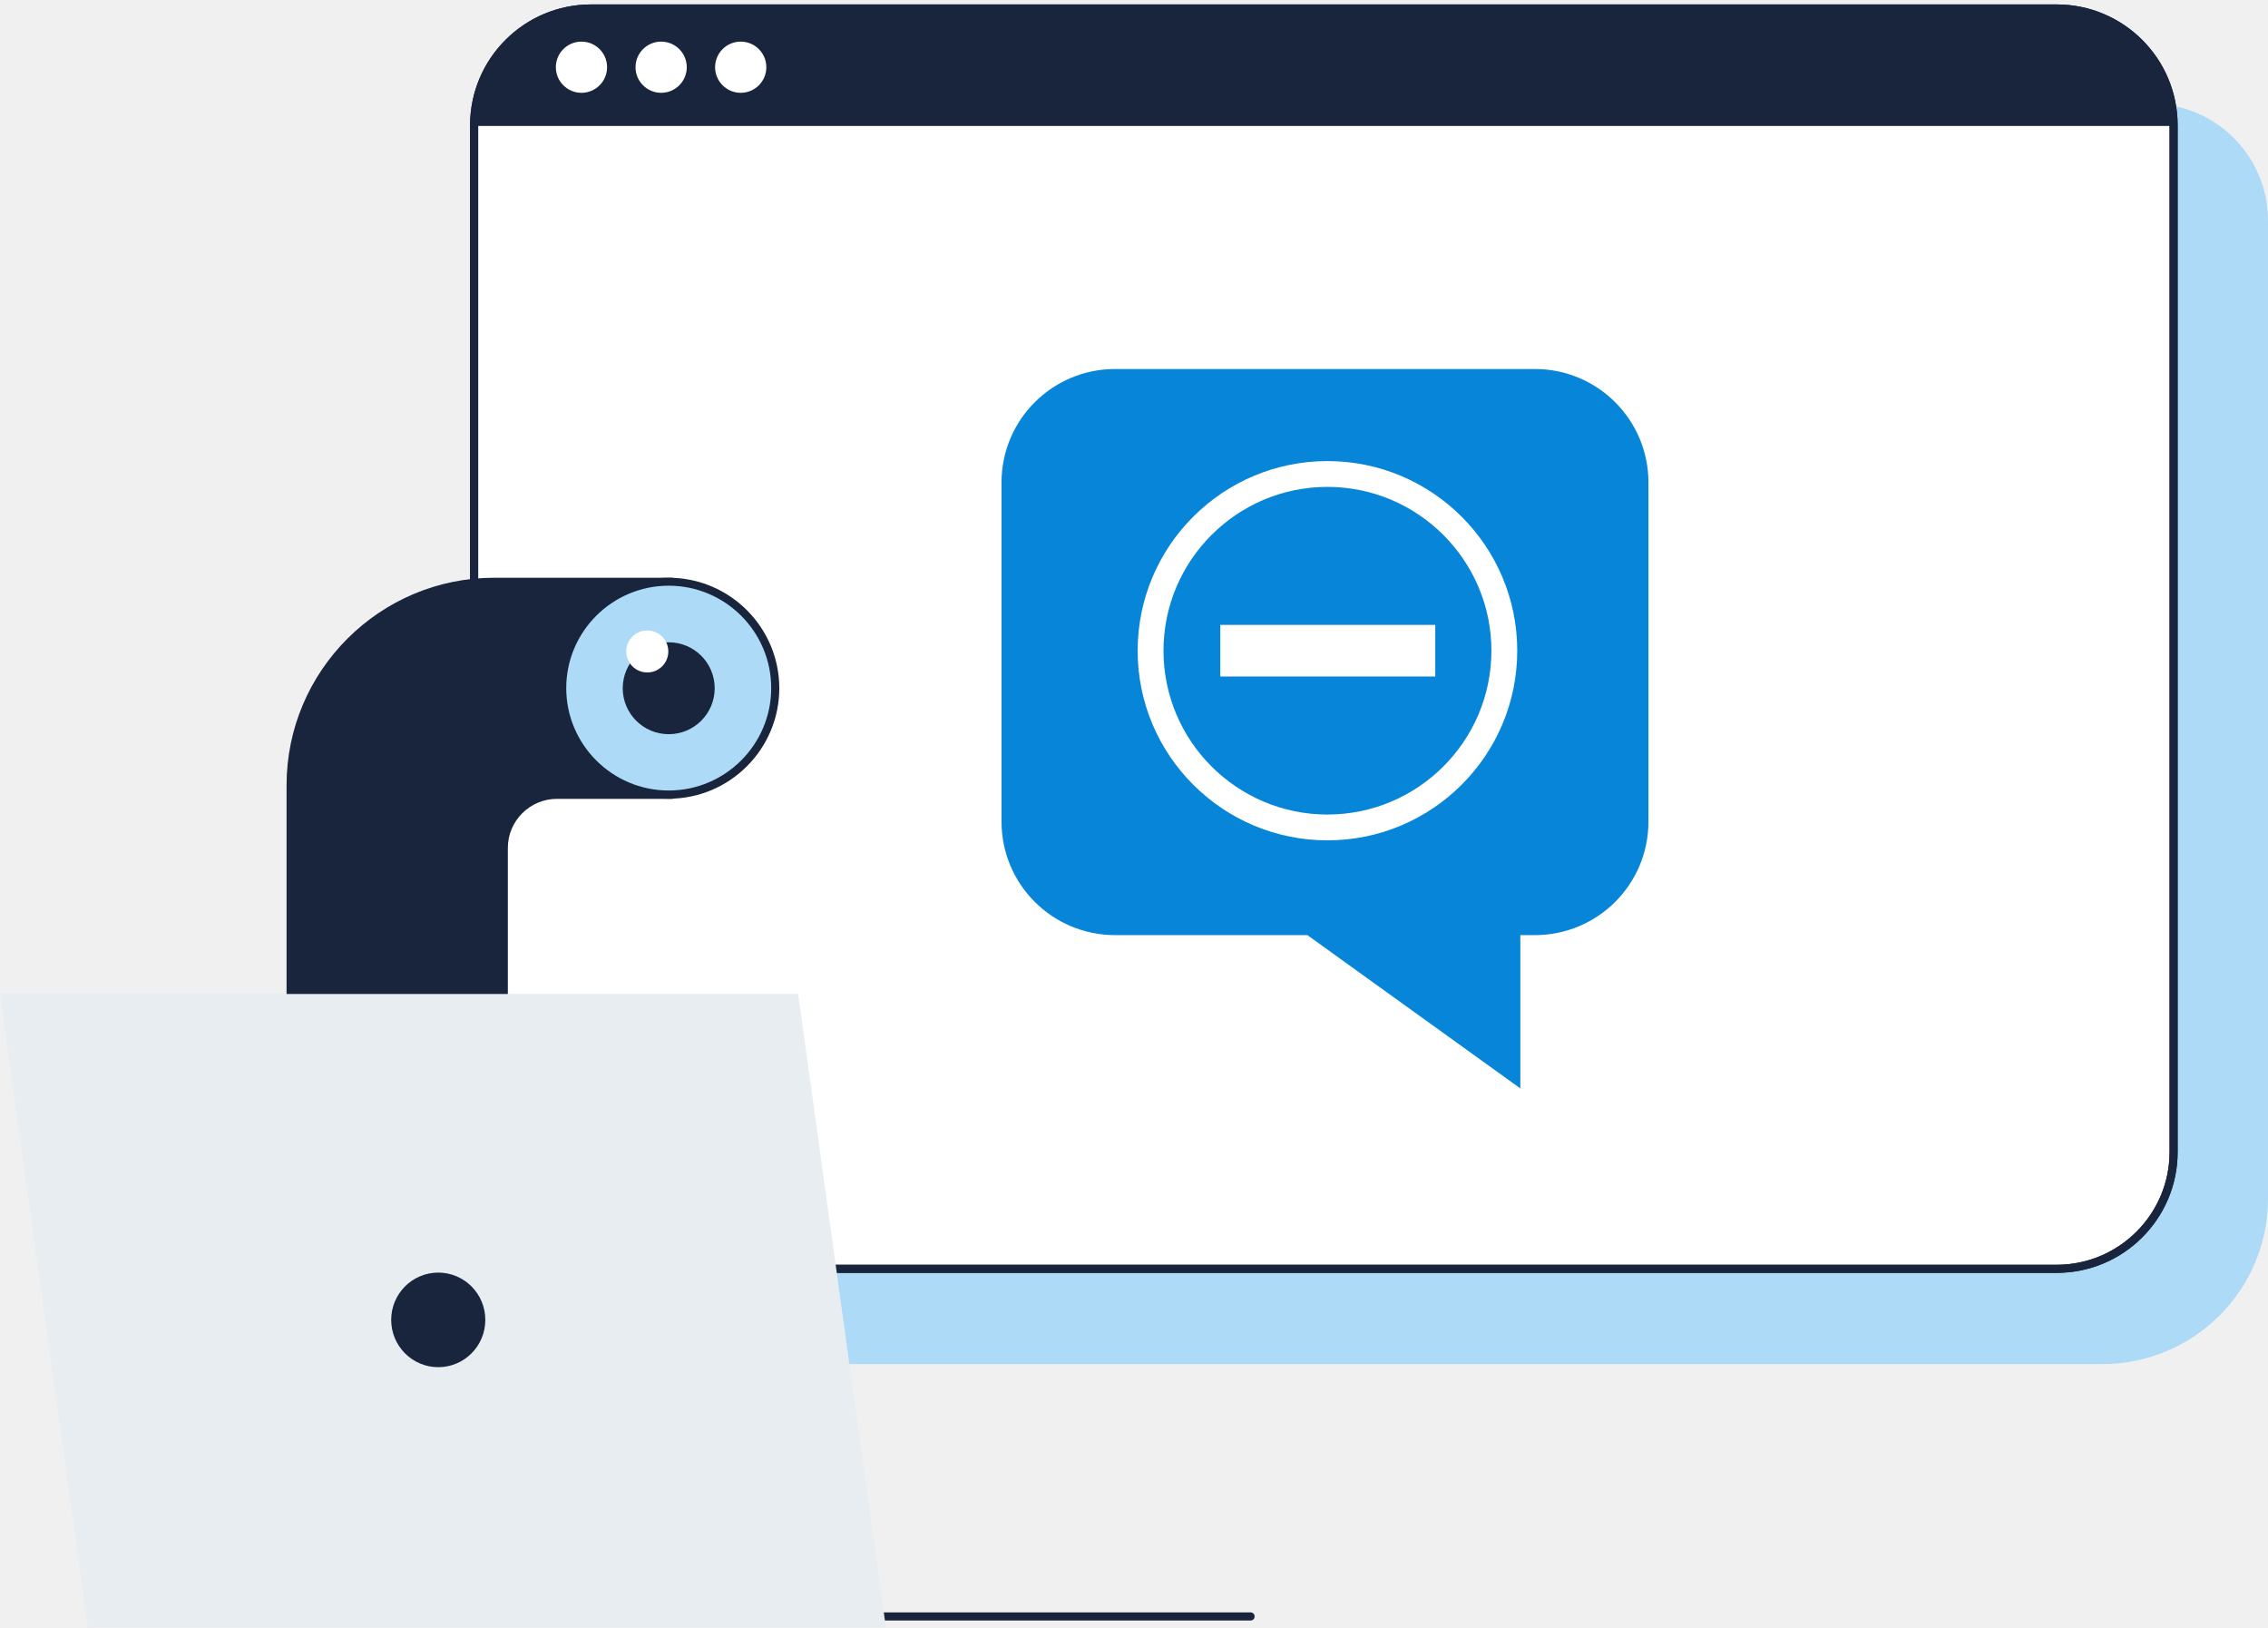
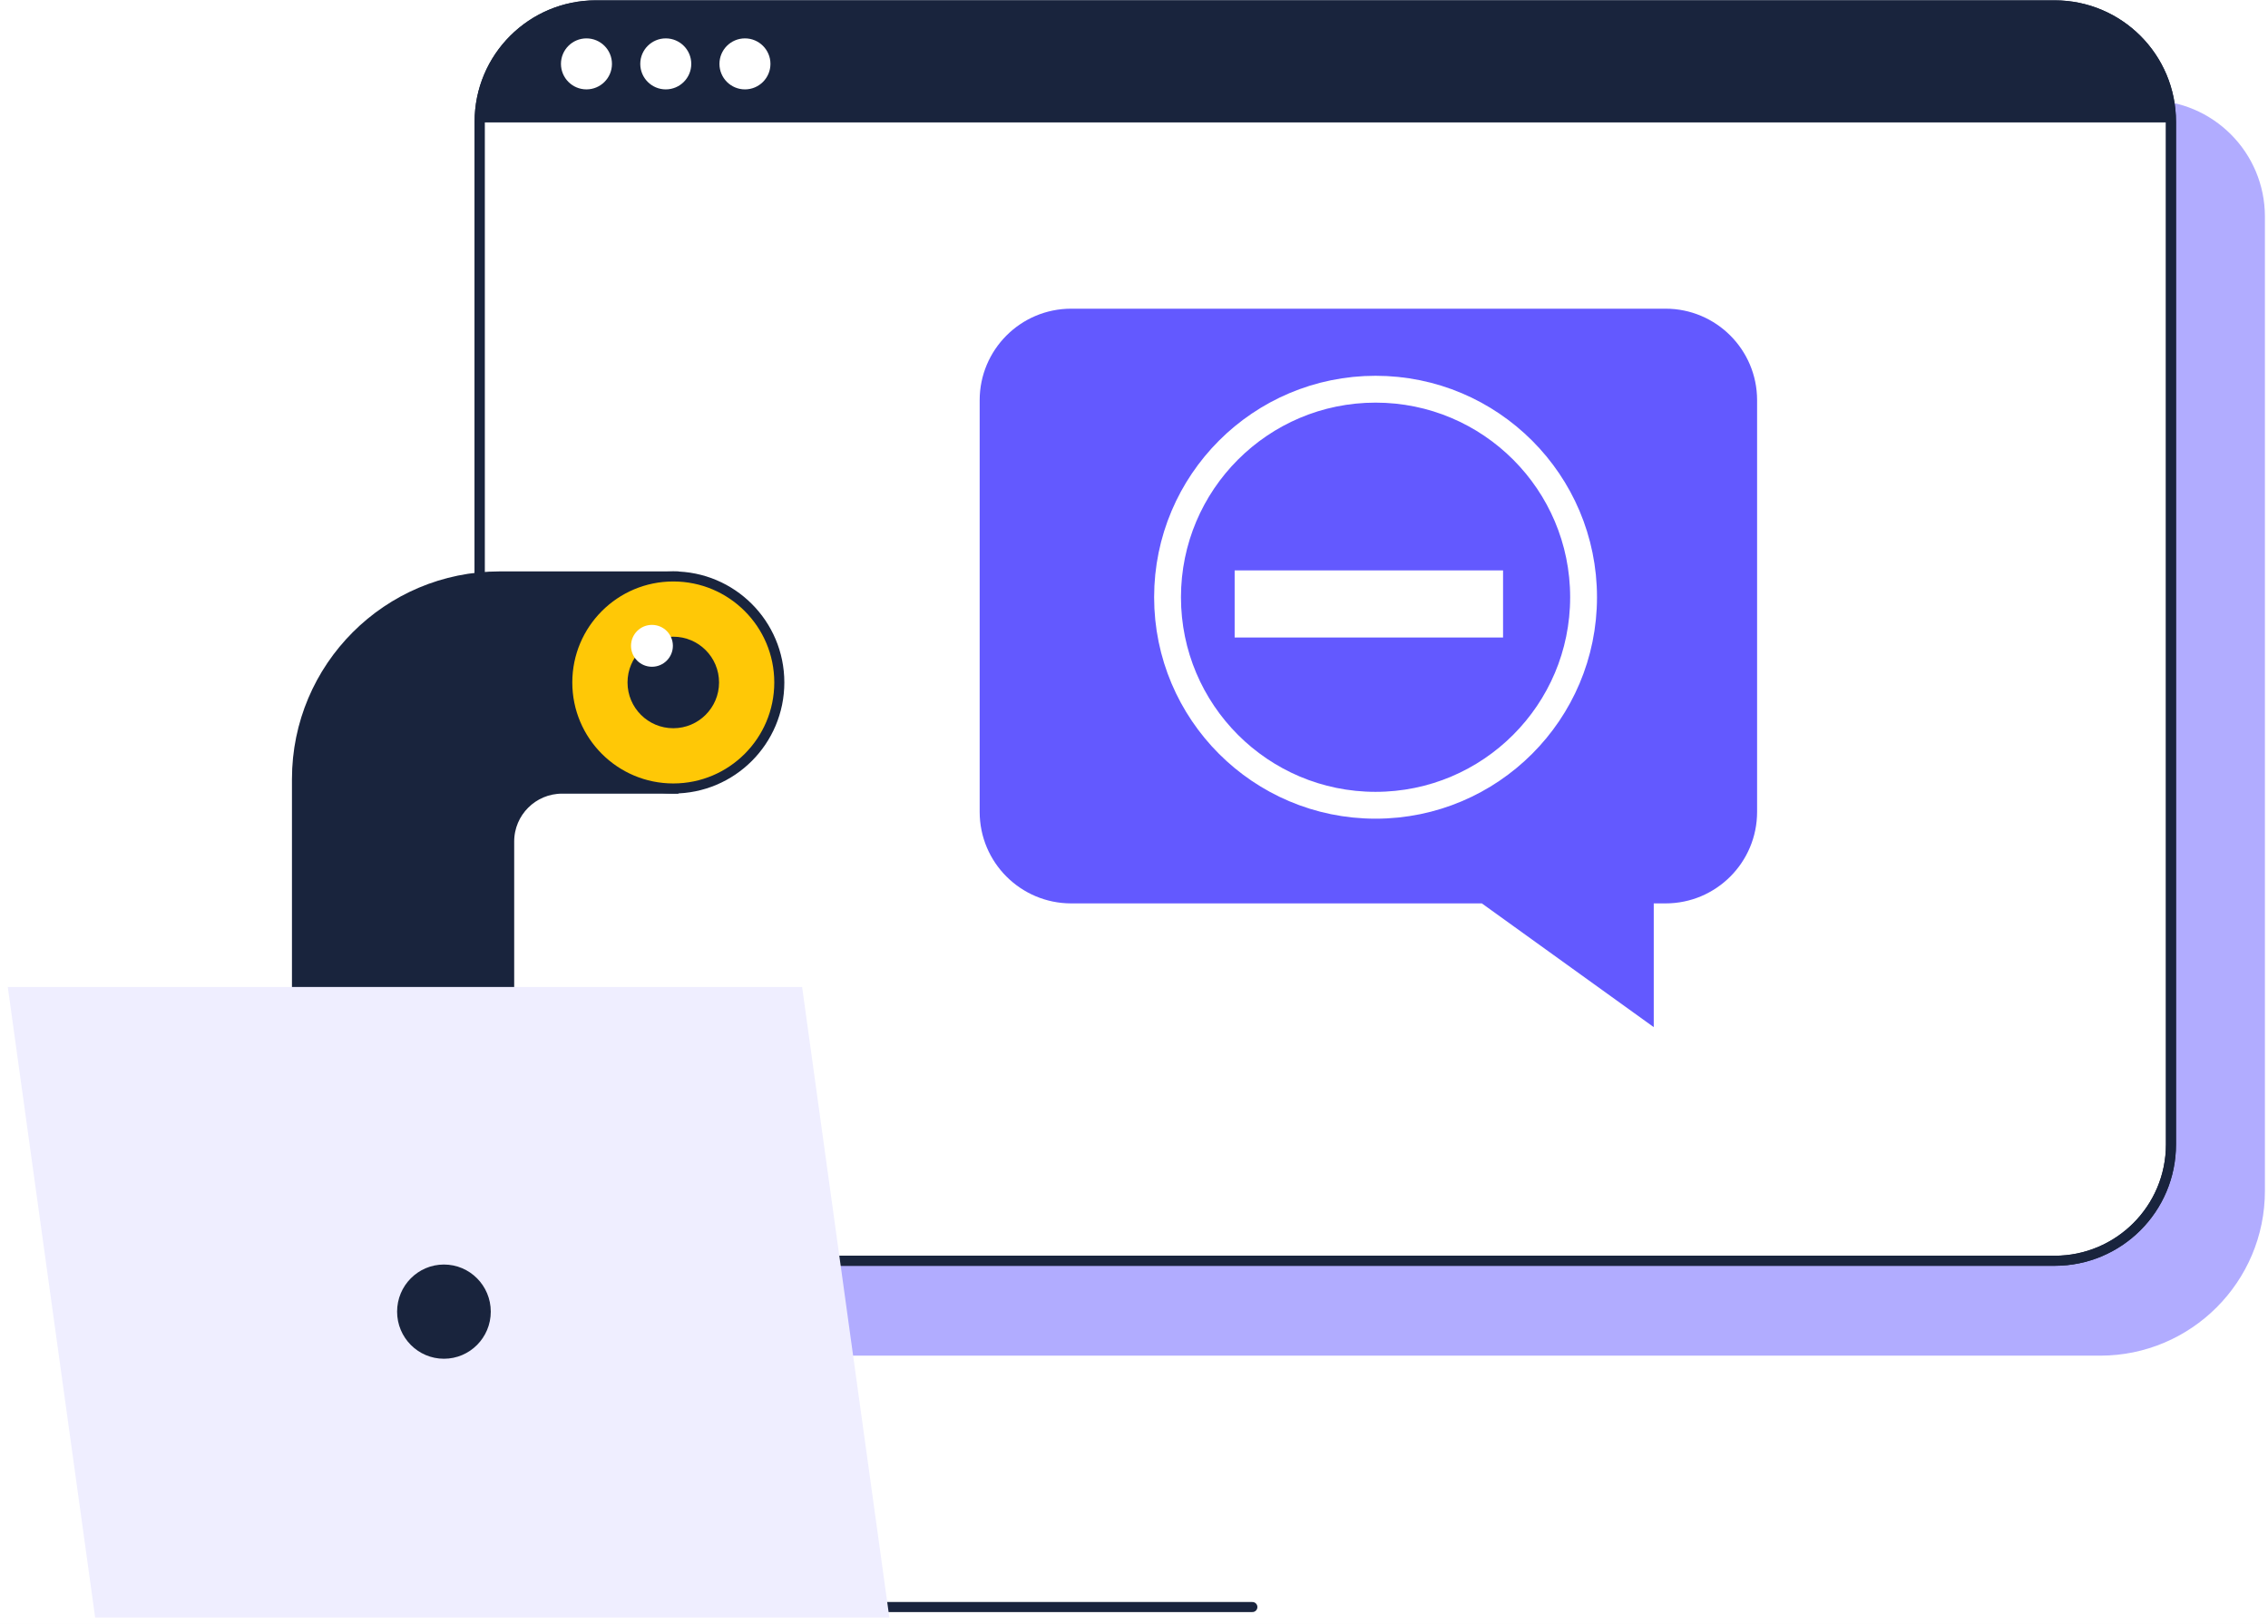
- <svg xmlns="http://www.w3.org/2000/svg" width="506" height="363" viewBox="0 0 506 363" fill="none">
-   <path fill-rule="evenodd" clip-rule="evenodd" d="M152.921 23.136H479.915C494.325 23.136 505.998 34.796 505.998 49.191V267.336C505.998 287.711 489.452 304.239 469.054 304.239H152.951C138.54 304.239 126.867 292.579 126.867 278.185V49.191C126.867 34.796 138.54 23.136 152.951 23.136H152.921Z" fill="#ADDAF6" />
-   <path fill-rule="evenodd" clip-rule="evenodd" d="M131.861 1.89H458.855C473.266 1.89 484.938 13.55 484.938 27.945V256.939C484.938 271.333 473.266 282.993 458.855 282.993H131.861C117.45 282.993 105.777 271.333 105.777 256.939V27.945C105.777 13.55 117.45 1.89 131.861 1.89Z" fill="white" />
-   <path d="M458.855 283.895H131.861C116.969 283.895 104.875 271.814 104.875 256.939V27.945C104.875 13.069 116.969 0.988 131.861 0.988H458.855C473.747 0.988 485.841 13.069 485.841 27.945V256.939C485.841 271.814 473.747 283.895 458.855 283.895ZM131.861 2.791C117.992 2.791 106.68 14.061 106.68 27.945V256.939C106.68 270.793 117.962 282.092 131.861 282.092H458.855C472.724 282.092 484.036 270.823 484.036 256.939V27.945C484.036 14.091 472.754 2.791 458.855 2.791H131.861Z" fill="#19243D" />
-   <path fill-rule="evenodd" clip-rule="evenodd" d="M105.779 28.095V27.945C105.779 13.55 117.452 1.89 131.863 1.89H458.857C473.267 1.89 484.94 13.55 484.94 27.945V28.095H105.779Z" fill="#19243D" />
-   <path d="M458.857 283.895H131.863C116.971 283.895 104.877 271.814 104.877 256.939V27.945C104.877 13.069 116.971 0.988 131.863 0.988H458.857C473.749 0.988 485.843 13.069 485.843 27.945V256.939C485.843 271.814 473.749 283.895 458.857 283.895ZM131.863 2.791C117.994 2.791 106.682 14.061 106.682 27.945V256.939C106.682 270.793 117.964 282.092 131.863 282.092H458.857C472.726 282.092 484.038 270.823 484.038 256.939V27.945C484.038 14.091 472.756 2.791 458.857 2.791H131.863Z" fill="#19243D" />
-   <path d="M147.505 20.701C150.662 20.701 153.221 18.145 153.221 14.991C153.221 11.838 150.662 9.281 147.505 9.281C144.348 9.281 141.789 11.838 141.789 14.991C141.789 18.145 144.348 20.701 147.505 20.701Z" fill="white" />
-   <path d="M129.728 20.701C132.885 20.701 135.444 18.145 135.444 14.991C135.444 11.838 132.885 9.281 129.728 9.281C126.571 9.281 124.012 11.838 124.012 14.991C124.012 18.145 126.571 20.701 129.728 20.701Z" fill="white" />
-   <path d="M165.257 20.701C168.414 20.701 170.973 18.145 170.973 14.991C170.973 11.838 168.414 9.281 165.257 9.281C162.1 9.281 159.541 11.838 159.541 14.991C159.541 18.145 162.1 20.701 165.257 20.701Z" fill="white" />
-   <path fill-rule="evenodd" clip-rule="evenodd" d="M149.224 177.274H124.254C117.725 177.274 112.4 182.564 112.4 189.115V336.248H64.836V177.274V175.141C64.836 150.078 85.173 129.763 110.264 129.763H112.4H149.224V177.274Z" fill="#19243D" />
-   <path d="M113.303 337.119H63.934V175.14C63.934 149.626 84.722 128.86 110.264 128.86H150.127V178.175H124.254C118.237 178.175 113.303 183.074 113.303 189.114V337.149V337.119ZM65.739 335.316H111.498V189.084C111.498 182.052 117.214 176.372 124.254 176.372H148.322V130.663H110.264C85.715 130.663 65.739 150.618 65.739 175.14V335.346V335.316Z" fill="#19243D" />
-   <path d="M149.193 177.243C162.319 177.243 172.96 166.614 172.96 153.503C172.96 140.391 162.319 129.762 149.193 129.762C136.067 129.762 125.426 140.391 125.426 153.503C125.426 166.614 136.067 177.243 149.193 177.243Z" fill="#ADDAF6" />
-   <path d="M149.193 163.751C154.858 163.751 159.452 159.163 159.452 153.503C159.452 147.844 154.858 143.256 149.193 143.256C143.527 143.256 138.934 147.844 138.934 153.503C138.934 159.163 143.527 163.751 149.193 163.751Z" fill="#19243D" />
-   <path d="M144.41 149.986C147.002 149.986 149.103 147.888 149.103 145.298C149.103 142.709 147.002 140.61 144.41 140.61C141.818 140.61 139.717 142.709 139.717 145.298C139.717 147.888 141.818 149.986 144.41 149.986Z" fill="white" />
-   <path d="M149.193 178.145C135.595 178.145 124.523 167.086 124.523 153.503C124.523 139.919 135.595 128.86 149.193 128.86C162.792 128.86 173.863 139.919 173.863 153.503C173.863 167.086 162.792 178.145 149.193 178.145ZM149.193 130.633C136.588 130.633 126.329 140.881 126.329 153.473C126.329 166.064 136.588 176.312 149.193 176.312C161.799 176.312 172.058 166.064 172.058 153.473C172.058 140.881 161.799 130.633 149.193 130.633Z" fill="#19243D" />
-   <path d="M279.008 361.43H68.774C68.262 361.43 67.871 361.039 67.871 360.529C67.871 360.018 68.262 359.627 68.774 359.627H279.008C279.519 359.627 279.91 360.018 279.91 360.529C279.91 361.039 279.519 361.43 279.008 361.43Z" fill="#19243D" />
-   <path fill-rule="evenodd" clip-rule="evenodd" d="M178.073 221.689H0L19.585 362.872H197.628L178.073 221.689Z" fill="#E7EDF0" />
-   <path d="M97.777 304.933C103.576 304.933 108.277 300.211 108.277 294.385C108.277 288.559 103.576 283.837 97.777 283.837C91.978 283.837 87.277 288.559 87.277 294.385C87.277 300.211 91.978 304.933 97.777 304.933Z" fill="#19243D" />
-   <path d="M248.778 208.565H291.68L339.194 242.758V208.565H342.442C356.439 208.565 367.774 197.243 367.774 183.261V107.608C367.774 93.626 356.439 82.304 342.442 82.304H248.778C234.78 82.304 223.445 93.626 223.445 107.608V183.261C223.445 197.243 234.78 208.565 248.778 208.565Z" fill="#0785D8" />
-   <path d="M296.159 187.429C272.798 187.429 253.816 168.469 253.816 145.133C253.816 121.797 272.798 102.837 296.159 102.837C319.521 102.837 338.502 121.797 338.502 145.133C338.502 168.469 319.521 187.429 296.159 187.429ZM296.159 108.594C275.987 108.594 259.58 124.983 259.58 145.133C259.58 165.283 275.987 181.672 296.159 181.672C316.332 181.672 332.739 165.283 332.739 145.133C332.739 124.983 316.332 108.594 296.159 108.594Z" fill="white" />
-   <path d="M320.209 139.374H272.256V150.888H320.209V139.374Z" fill="white" />
+ <svg xmlns="http://www.w3.org/2000/svg" width="169" height="121" viewBox="0 0 169 121" fill="none">
+   <g clip-path="url(#clip0_1905_2536)">
+     <rect width="169" height="121" fill="white" />
+     <path fill-rule="evenodd" clip-rule="evenodd" d="M51.41 7.47H160.1C164.89 7.47 168.77 11.35 168.77 16.14V88.73C168.77 95.51 163.27 101.01 156.49 101.01H51.42C46.63 101.01 42.75 97.13 42.75 92.34V16.14C42.75 11.35 46.63 7.47 51.42 7.47H51.41Z" fill="#B1ACFF" />
+     <path fill-rule="evenodd" clip-rule="evenodd" d="M44.41 0.4H153.1C157.89 0.4 161.77 4.28 161.77 9.07V85.27C161.77 90.06 157.89 93.94 153.1 93.94H44.41C39.62 93.94 35.74 90.06 35.74 85.27V9.07C35.74 4.28 39.62 0.4 44.41 0.4Z" fill="white" stroke="#19243D" stroke-width="0.75" />
+     <path fill-rule="evenodd" clip-rule="evenodd" d="M35.74 9.12V9.07C35.74 4.28 39.62 0.4 44.41 0.4H153.1C157.89 0.4 161.77 4.28 161.77 9.07V9.12H35.74Z" fill="#19243D" />
+     <path fill-rule="evenodd" clip-rule="evenodd" d="M44.41 0.4H153.1C157.89 0.4 161.77 4.28 161.77 9.07V85.27C161.77 90.06 157.89 93.94 153.1 93.94H44.41C39.62 93.94 35.74 90.06 35.74 85.27V9.07C35.74 4.28 39.62 0.4 44.41 0.4Z" stroke="#19243D" stroke-width="0.75" stroke-linecap="round" />
+     <path d="M49.61 6.66C50.659 6.66 51.51 5.809 51.51 4.76C51.51 3.711 50.659 2.86 49.61 2.86C48.561 2.86 47.71 3.711 47.71 4.76C47.71 5.809 48.561 6.66 49.61 6.66Z" fill="white" />
+     <path d="M43.7 6.66C44.749 6.66 45.6 5.809 45.6 4.76C45.6 3.711 44.749 2.86 43.7 2.86C42.651 2.86 41.8 3.711 41.8 4.76C41.8 5.809 42.651 6.66 43.7 6.66Z" fill="white" />
+     <path d="M55.51 6.66C56.559 6.66 57.41 5.809 57.41 4.76C57.41 3.711 56.559 2.86 55.51 2.86C54.461 2.86 53.61 3.711 53.61 4.76C53.61 5.809 54.461 6.66 55.51 6.66Z" fill="white" />
+     <path d="M79.821 67.312H110.419L123.229 76.531V67.312H124.109C127.881 67.312 130.93 64.251 130.93 60.491V29.821C130.93 26.049 127.869 23 124.109 23H79.821C76.049 23 73 26.061 73 29.821V60.491C73 64.263 76.061 67.312 79.821 67.312Z" fill="#6359FF" />
+     <path fill-rule="evenodd" clip-rule="evenodd" d="M50.18 58.76H41.88C39.71 58.76 37.94 60.52 37.94 62.7V111.66H22.13V58.76V58.05C22.13 49.71 28.89 42.95 37.23 42.95H37.94H50.18V58.76Z" fill="#19243D" stroke="#19243D" stroke-width="0.75" />
+     <path d="M50.17 58.75C54.533 58.75 58.07 55.213 58.07 50.85C58.07 46.487 54.533 42.95 50.17 42.95C45.807 42.95 42.27 46.487 42.27 50.85C42.27 55.213 45.807 58.75 50.17 58.75Z" fill="#FFC806" />
+     <path d="M50.17 54.26C52.053 54.26 53.58 52.733 53.58 50.85C53.58 48.967 52.053 47.44 50.17 47.44C48.287 47.44 46.76 48.967 46.76 50.85C46.76 52.733 48.287 54.26 50.17 54.26Z" fill="#19243D" />
+     <path d="M48.58 49.68C49.442 49.68 50.14 48.981 50.14 48.12C50.14 47.258 49.442 46.56 48.58 46.56C47.718 46.56 47.02 47.258 47.02 48.12C47.02 48.981 47.718 49.68 48.58 49.68Z" fill="white" />
+     <path d="M50.17 58.75C54.533 58.75 58.07 55.213 58.07 50.85C58.07 46.487 54.533 42.95 50.17 42.95C45.807 42.95 42.27 46.487 42.27 50.85C42.27 55.213 45.807 58.75 50.17 58.75Z" stroke="#19243D" stroke-width="0.75" stroke-linecap="round" />
+     <path d="M23.44 119.74H93.32" stroke="#19243D" stroke-width="0.75" stroke-linecap="round" />
+     <path fill-rule="evenodd" clip-rule="evenodd" d="M59.77 73.54H0.58L7.09 120.52H66.27L59.77 73.54Z" fill="#EFEEFF" />
+     <path d="M33.08 101.24C35.008 101.24 36.57 99.668 36.57 97.73C36.57 95.791 35.008 94.22 33.08 94.22C31.153 94.22 29.59 95.791 29.59 97.73C29.59 99.668 31.153 101.24 33.08 101.24Z" fill="#19243D" />
+     <circle cx="102.5" cy="44.5" r="15.5" stroke="white" stroke-width="2" />
+     <path d="M92 45H112" stroke="white" stroke-width="5" />
+   </g>
+   <defs>
+     <clipPath id="clip0_1905_2536">
+       <rect width="169" height="121" fill="white" />
+     </clipPath>
+   </defs>
</svg>
